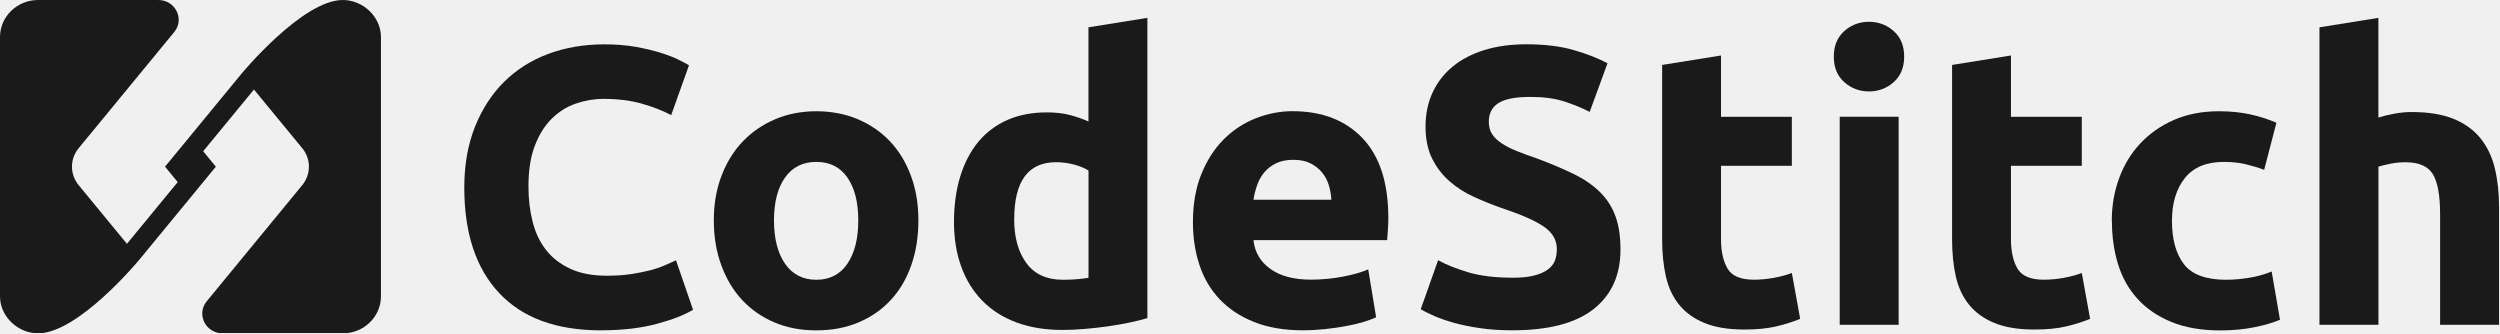
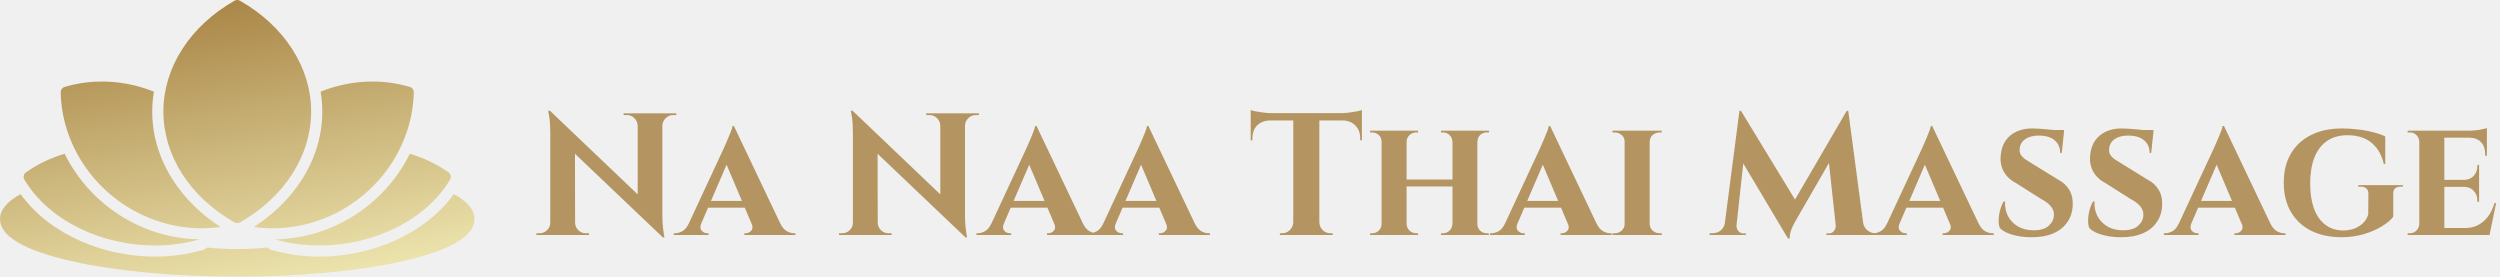
- <svg xmlns="http://www.w3.org/2000/svg" width="210" height="28" viewBox="0 0 210 28" fill="none">
-   <g clip-path="url(#clip0_0_383)">
-     <mask id="mask0_0_383" style="mask-type:luminance" maskUnits="userSpaceOnUse" x="0" y="0" width="210" height="28">
-       <path d="M210 0H0V28H210V0Z" fill="white" />
-     </mask>
-     <g mask="url(#mask0_0_383)">
-       <path d="M28.796 0C25.391 0 20.262 6.22 20.262 6.22L15.998 11.405L13.863 14L14.928 15.295L10.663 20.48L6.609 15.555C5.859 14.645 5.859 13.355 6.609 12.445L14.633 2.695C15.528 1.61 14.733 0 13.298 0H3.2C1.435 0 0 1.395 0 3.11V24.89C0 26.61 1.525 28 3.2 28C6.604 28 11.733 21.78 11.733 21.78L15.998 16.595L18.132 14L17.067 12.705L21.332 7.52L25.386 12.445C26.136 13.355 26.136 14.645 25.386 15.555L17.367 25.305C16.472 26.39 17.267 28 18.702 28H28.8C30.565 28 32 26.605 32 24.89V3.11C32 1.39 30.475 0 28.8 0H28.796Z" fill="#1A1A1A" />
-       <path d="M50.495 27.75C46.75 27.75 43.9 26.71 41.94 24.625C39.98 22.545 39 19.59 39 15.755C39 13.85 39.3 12.15 39.895 10.655C40.495 9.16 41.31 7.895 42.355 6.865C43.395 5.835 44.635 5.055 46.075 4.52C47.515 3.99 49.075 3.725 50.76 3.725C51.735 3.725 52.62 3.795 53.42 3.94C54.215 4.085 54.915 4.25 55.515 4.44C56.115 4.63 56.61 4.82 57.01 5.02C57.41 5.22 57.695 5.375 57.875 5.485L56.38 9.67C55.67 9.295 54.845 8.97 53.905 8.705C52.965 8.44 51.895 8.305 50.7 8.305C49.905 8.305 49.12 8.44 48.355 8.705C47.59 8.97 46.915 9.4 46.33 9.985C45.745 10.57 45.27 11.33 44.92 12.26C44.565 13.19 44.39 14.32 44.39 15.65C44.39 16.715 44.505 17.705 44.74 18.625C44.97 19.545 45.35 20.335 45.87 21C46.39 21.665 47.07 22.19 47.915 22.58C48.755 22.97 49.775 23.16 50.97 23.16C51.725 23.16 52.4 23.115 52.995 23.025C53.595 22.935 54.125 22.83 54.59 22.71C55.055 22.59 55.465 22.45 55.82 22.295C56.175 22.14 56.495 21.995 56.785 21.865L58.215 26.02C57.485 26.465 56.455 26.86 55.125 27.215C53.795 27.57 52.255 27.745 50.505 27.745L50.495 27.75Z" fill="#1A1A1A" />
-       <path d="M77.145 18.515C77.145 19.89 76.945 21.145 76.545 22.285C76.145 23.425 75.57 24.4 74.815 25.21C74.06 26.02 73.16 26.645 72.105 27.085C71.055 27.53 69.875 27.75 68.565 27.75C67.255 27.75 66.11 27.53 65.06 27.085C64.005 26.64 63.105 26.015 62.35 25.21C61.595 24.4 61.01 23.425 60.59 22.285C60.17 21.145 59.96 19.89 59.96 18.515C59.96 17.14 60.175 15.89 60.61 14.76C61.04 13.63 61.64 12.665 62.405 11.87C63.17 11.075 64.075 10.455 65.13 10.01C66.18 9.565 67.33 9.345 68.57 9.345C69.81 9.345 70.99 9.565 72.045 10.01C73.095 10.455 74 11.075 74.755 11.87C75.51 12.665 76.095 13.63 76.515 14.76C76.935 15.89 77.145 17.14 77.145 18.515ZM72.095 18.515C72.095 16.985 71.79 15.785 71.18 14.91C70.57 14.035 69.7 13.6 68.57 13.6C67.44 13.6 66.565 14.035 65.945 14.91C65.325 15.785 65.015 16.985 65.015 18.515C65.015 20.045 65.325 21.255 65.945 22.155C66.565 23.05 67.44 23.5 68.57 23.5C69.7 23.5 70.57 23.05 71.18 22.155C71.79 21.26 72.095 20.045 72.095 18.515Z" fill="#1A1A1A" />
-       <path d="M96.385 26.72C95.94 26.855 95.435 26.98 94.855 27.1C94.28 27.22 93.675 27.325 93.045 27.415C92.415 27.505 91.77 27.575 91.12 27.63C90.465 27.685 89.84 27.715 89.24 27.715C87.8 27.715 86.515 27.505 85.385 27.085C84.255 26.665 83.305 26.06 82.53 25.275C81.755 24.49 81.16 23.535 80.75 22.415C80.34 21.295 80.135 20.04 80.135 18.645C80.135 17.25 80.31 15.95 80.665 14.805C81.02 13.665 81.53 12.695 82.195 11.895C82.86 11.1 83.675 10.49 84.635 10.07C85.6 9.65 86.7 9.44 87.94 9.44C88.625 9.44 89.24 9.505 89.785 9.64C90.325 9.775 90.875 9.96 91.43 10.205V2.295L96.38 1.5V26.72H96.385ZM85.19 18.415C85.19 19.945 85.535 21.175 86.22 22.105C86.905 23.035 87.925 23.5 89.275 23.5C89.72 23.5 90.13 23.485 90.505 23.45C90.88 23.415 91.19 23.38 91.435 23.335V14.325C91.125 14.125 90.72 13.96 90.225 13.825C89.725 13.69 89.22 13.625 88.715 13.625C86.365 13.625 85.195 15.22 85.195 18.41L85.19 18.415Z" fill="#1A1A1A" />
-       <path d="M100.205 18.68C100.205 17.13 100.445 15.77 100.92 14.61C101.395 13.445 102.02 12.48 102.8 11.7C103.575 10.925 104.465 10.34 105.475 9.94C106.485 9.54 107.52 9.34 108.58 9.34C111.06 9.34 113.02 10.1 114.46 11.615C115.9 13.135 116.62 15.365 116.62 18.31C116.62 18.6 116.61 18.915 116.585 19.255C116.565 19.6 116.54 19.905 116.52 20.17H105.29C105.4 21.19 105.875 21.995 106.72 22.595C107.56 23.195 108.69 23.49 110.11 23.49C111.02 23.49 111.91 23.405 112.785 23.24C113.66 23.075 114.375 22.87 114.93 22.625L115.595 26.645C115.33 26.78 114.975 26.91 114.53 27.045C114.085 27.18 113.595 27.295 113.05 27.395C112.505 27.495 111.925 27.58 111.305 27.645C110.685 27.71 110.065 27.745 109.445 27.745C107.87 27.745 106.505 27.51 105.34 27.045C104.175 26.58 103.215 25.945 102.45 25.135C101.685 24.325 101.12 23.37 100.755 22.26C100.39 21.155 100.205 19.955 100.205 18.67V18.68ZM111.835 16.785C111.815 16.365 111.74 15.955 111.62 15.555C111.5 15.155 111.31 14.8 111.055 14.49C110.8 14.18 110.48 13.925 110.09 13.725C109.7 13.525 109.22 13.425 108.645 13.425C108.07 13.425 107.615 13.52 107.215 13.705C106.815 13.895 106.485 14.145 106.22 14.455C105.955 14.765 105.75 15.125 105.605 15.535C105.46 15.945 105.355 16.36 105.29 16.78H111.835V16.785Z" fill="#1A1A1A" />
-       <path d="M127.055 23.33C127.785 23.33 128.39 23.27 128.865 23.145C129.34 23.025 129.725 22.855 130.01 22.645C130.3 22.435 130.495 22.185 130.61 21.895C130.72 21.605 130.775 21.285 130.775 20.93C130.775 20.175 130.42 19.55 129.71 19.055C129 18.555 127.78 18.02 126.055 17.445C125.3 17.18 124.55 16.875 123.795 16.53C123.04 16.185 122.365 15.755 121.77 15.235C121.17 14.715 120.685 14.085 120.31 13.34C119.935 12.6 119.745 11.695 119.745 10.63C119.745 9.565 119.945 8.61 120.345 7.755C120.745 6.9 121.31 6.175 122.04 5.58C122.77 4.98 123.655 4.525 124.7 4.2C125.74 3.88 126.915 3.72 128.22 3.72C129.77 3.72 131.11 3.885 132.24 4.22C133.37 4.55 134.3 4.92 135.03 5.315L133.535 9.4C132.89 9.07 132.18 8.775 131.39 8.52C130.605 8.265 129.655 8.14 128.55 8.14C127.31 8.14 126.42 8.31 125.875 8.655C125.33 9 125.06 9.525 125.06 10.235C125.06 10.655 125.16 11.01 125.36 11.3C125.56 11.59 125.84 11.85 126.205 12.08C126.57 12.315 126.99 12.525 127.465 12.71C127.94 12.9 128.465 13.09 129.045 13.29C130.24 13.735 131.28 14.17 132.17 14.605C133.055 15.035 133.79 15.54 134.38 16.115C134.965 16.69 135.405 17.365 135.69 18.14C135.98 18.915 136.12 19.855 136.12 20.965C136.12 23.115 135.365 24.78 133.86 25.965C132.355 27.15 130.085 27.745 127.05 27.745C126.03 27.745 125.11 27.685 124.29 27.56C123.47 27.44 122.745 27.29 122.115 27.11C121.485 26.935 120.94 26.745 120.485 26.545C120.03 26.345 119.65 26.16 119.34 25.98L120.8 21.86C121.485 22.235 122.335 22.575 123.34 22.875C124.345 23.175 125.585 23.325 127.045 23.325L127.055 23.33Z" fill="#1A1A1A" />
-       <path d="M139.615 5.455L144.565 4.66V9.81H150.515V13.93H144.565V20.075C144.565 21.115 144.75 21.945 145.115 22.565C145.48 23.185 146.215 23.495 147.325 23.495C147.855 23.495 148.405 23.445 148.97 23.345C149.535 23.245 150.05 23.105 150.515 22.93L151.215 26.785C150.615 27.03 149.95 27.24 149.22 27.415C148.49 27.59 147.59 27.68 146.53 27.68C145.18 27.68 144.06 27.495 143.175 27.13C142.29 26.765 141.58 26.255 141.05 25.6C140.52 24.945 140.145 24.155 139.935 23.225C139.725 22.295 139.62 21.265 139.62 20.135V5.455H139.615Z" fill="#1A1A1A" />
-       <path d="M159.95 4.755C159.95 5.665 159.655 6.38 159.07 6.9C158.485 7.42 157.79 7.68 156.995 7.68C156.2 7.68 155.505 7.42 154.92 6.9C154.335 6.38 154.04 5.665 154.04 4.755C154.04 3.845 154.335 3.135 154.92 2.61C155.505 2.09 156.2 1.83 156.995 1.83C157.79 1.83 158.485 2.09 159.07 2.61C159.655 3.13 159.95 3.845 159.95 4.755ZM159.485 27.285H154.535V9.805H159.485V27.285Z" fill="#1A1A1A" />
-       <path d="M163.97 5.455L168.92 4.66V9.81H174.87V13.93H168.92V20.075C168.92 21.115 169.105 21.945 169.47 22.565C169.835 23.185 170.57 23.495 171.68 23.495C172.21 23.495 172.76 23.445 173.325 23.345C173.89 23.245 174.405 23.105 174.87 22.93L175.57 26.785C174.97 27.03 174.305 27.24 173.575 27.415C172.845 27.59 171.945 27.68 170.885 27.68C169.535 27.68 168.415 27.495 167.53 27.13C166.645 26.765 165.935 26.255 165.405 25.6C164.875 24.945 164.5 24.155 164.29 23.225C164.08 22.295 163.975 21.265 163.975 20.135V5.455H163.97Z" fill="#1A1A1A" />
-       <path d="M177.39 18.545C177.39 17.28 177.595 16.09 178.005 14.975C178.415 13.855 179.005 12.88 179.785 12.05C180.56 11.22 181.5 10.56 182.61 10.075C183.72 9.59 184.98 9.345 186.4 9.345C187.33 9.345 188.185 9.43 188.96 9.595C189.735 9.76 190.49 10 191.22 10.31L190.19 14.265C189.725 14.09 189.215 13.935 188.66 13.8C188.105 13.665 187.485 13.6 186.8 13.6C185.34 13.6 184.245 14.055 183.525 14.96C182.805 15.87 182.445 17.065 182.445 18.55C182.445 20.125 182.785 21.34 183.46 22.205C184.135 23.07 185.315 23.5 187 23.5C187.6 23.5 188.24 23.445 188.925 23.335C189.61 23.225 190.245 23.045 190.82 22.805L191.52 26.86C190.945 27.105 190.225 27.315 189.36 27.49C188.495 27.665 187.545 27.755 186.505 27.755C184.91 27.755 183.535 27.515 182.385 27.04C181.235 26.565 180.285 25.915 179.545 25.095C178.8 24.275 178.26 23.305 177.915 22.19C177.57 21.07 177.4 19.86 177.4 18.55L177.39 18.545Z" fill="#1A1A1A" />
-       <path d="M194.835 27.285V2.295L199.785 1.5V9.875C200.12 9.765 200.545 9.66 201.065 9.56C201.585 9.46 202.09 9.41 202.575 9.41C203.995 9.41 205.17 9.605 206.115 9.99C207.055 10.38 207.81 10.925 208.375 11.635C208.94 12.345 209.34 13.185 209.57 14.16C209.805 15.135 209.92 16.22 209.92 17.415V27.285H204.97V18.015C204.97 16.42 204.765 15.29 204.355 14.625C203.945 13.96 203.185 13.63 202.08 13.63C201.635 13.63 201.22 13.67 200.835 13.745C200.445 13.825 200.1 13.905 199.79 13.995V27.285H194.84H194.835Z" fill="#1A1A1A" />
-     </g>
-   </g>
+ <svg xmlns="http://www.w3.org/2000/svg" width="3596" height="398" viewBox="0 0 3596 398" fill="none">
+   <path d="M791 159.25L950.5 311.25L953.5 341.5L794 189.75L791 159.25ZM792.25 320.25V338H771.5V335.5C771.5 335.5 772.25 335.5 773.75 335.5C775.25 335.5 776.083 335.5 776.25 335.5C780.417 335.5 784 334 787 331C790 328 791.5 324.417 791.5 320.25H792.25ZM827.25 320.25C827.25 324.417 828.75 328 831.75 331C834.75 334 838.333 335.5 842.5 335.5C842.667 335.5 843.5 335.5 845 335.5C846.5 335.5 847.25 335.5 847.25 335.5V338H826.5V320.25H827.25ZM791 159.25L827 197.5L827.25 338H791.5V190.5C791.5 181.167 791 173.667 790 168C789 162.167 788.5 159.25 788.5 159.25H791ZM952.75 163V309.5C952.75 315.667 953 321.25 953.5 326.25C954 331.083 954.5 334.833 955 337.5C955.5 340.167 955.75 341.5 955.75 341.5H953.5L917.25 301V163H952.75ZM972.75 163V165.5C972.75 165.5 972 165.5 970.5 165.5C969 165.5 968.25 165.5 968.25 165.5C964.083 165.5 960.5 167 957.5 170C954.5 172.833 952.917 176.417 952.75 180.75H952V163H972.75ZM897 163H917.75V180.75H917.25C917.083 176.417 915.5 172.833 912.5 170C909.667 167 906.083 165.5 901.75 165.5C901.75 165.5 901 165.5 899.5 165.5C898 165.5 897.167 165.5 897 165.5V163ZM1055.66 181.25L1129.66 336.75H1087.41L1040.91 227L1055.66 181.25ZM1008.66 321.5C1006.83 326 1007.08 329.5 1009.41 332C1011.75 334.333 1014.33 335.5 1017.16 335.5H1019.16V338H969.164V335.5C969.164 335.5 969.497 335.5 970.164 335.5C970.831 335.5 971.164 335.5 971.164 335.5C974.497 335.5 977.997 334.5 981.664 332.5C985.331 330.333 988.331 326.667 990.664 321.5H1008.66ZM1055.66 181.25L1056.16 211.25L1001.91 337.25H983.414L1041.91 211.5C1042.25 210.5 1043 208.75 1044.16 206.25C1045.33 203.583 1046.58 200.667 1047.91 197.5C1049.25 194.167 1050.5 191.083 1051.66 188.25C1052.83 185.25 1053.5 182.917 1053.66 181.25H1055.66ZM1077.41 289V298.75H1013.66V289H1077.41ZM1081.16 321.5H1122.41C1124.91 326.667 1128 330.333 1131.66 332.5C1135.33 334.5 1138.83 335.5 1142.16 335.5C1142.16 335.5 1142.5 335.5 1143.16 335.5C1143.83 335.5 1144.16 335.5 1144.16 335.5V338H1070.66V335.5H1072.66C1075.5 335.5 1078.08 334.333 1080.41 332C1082.75 329.5 1083 326 1081.16 321.5ZM1226.3 159.25L1385.8 311.25L1388.8 341.5L1229.3 189.75L1226.3 159.25ZM1227.55 320.25V338H1206.8V335.5C1206.8 335.5 1207.55 335.5 1209.05 335.5C1210.55 335.5 1211.39 335.5 1211.55 335.5C1215.72 335.5 1219.3 334 1222.3 331C1225.3 328 1226.8 324.417 1226.8 320.25H1227.55ZM1262.55 320.25C1262.55 324.417 1264.05 328 1267.05 331C1270.05 334 1273.64 335.5 1277.8 335.5C1277.97 335.5 1278.8 335.5 1280.3 335.5C1281.8 335.5 1282.55 335.5 1282.55 335.5V338H1261.8V320.25H1262.55ZM1226.3 159.25L1262.3 197.5L1262.55 338H1226.8V190.5C1226.8 181.167 1226.3 173.667 1225.3 168C1224.3 162.167 1223.8 159.25 1223.8 159.25H1226.3ZM1388.05 163V309.5C1388.05 315.667 1388.3 321.25 1388.8 326.25C1389.3 331.083 1389.8 334.833 1390.3 337.5C1390.8 340.167 1391.05 341.5 1391.05 341.5H1388.8L1352.55 301V163H1388.05ZM1408.05 163V165.5C1408.05 165.5 1407.3 165.5 1405.8 165.5C1404.3 165.5 1403.55 165.5 1403.55 165.5C1399.39 165.5 1395.8 167 1392.8 170C1389.8 172.833 1388.22 176.417 1388.05 180.75H1387.3V163H1408.05ZM1332.3 163H1353.05V180.75H1352.55C1352.39 176.417 1350.8 172.833 1347.8 170C1344.97 167 1341.39 165.5 1337.05 165.5C1337.05 165.5 1336.3 165.5 1334.8 165.5C1333.3 165.5 1332.47 165.5 1332.3 165.5V163ZM1490.97 181.25L1564.97 336.75H1522.72L1476.22 227L1490.97 181.25ZM1443.97 321.5C1442.13 326 1442.38 329.5 1444.72 332C1447.05 334.333 1449.63 335.5 1452.47 335.5H1454.47V338H1404.47V335.5C1404.47 335.5 1404.8 335.5 1405.47 335.5C1406.13 335.5 1406.47 335.5 1406.47 335.5C1409.8 335.5 1413.3 334.5 1416.97 332.5C1420.63 330.333 1423.63 326.667 1425.97 321.5H1443.97ZM1490.97 181.25L1491.47 211.25L1437.22 337.25H1418.72L1477.22 211.5C1477.55 210.5 1478.3 208.75 1479.47 206.25C1480.63 203.583 1481.88 200.667 1483.22 197.5C1484.55 194.167 1485.8 191.083 1486.97 188.25C1488.13 185.25 1488.8 182.917 1488.97 181.25H1490.97ZM1512.72 289V298.75H1448.97V289H1512.72ZM1516.47 321.5H1557.72C1560.22 326.667 1563.3 330.333 1566.97 332.5C1570.63 334.5 1574.13 335.5 1577.47 335.5C1577.47 335.5 1577.8 335.5 1578.47 335.5C1579.13 335.5 1579.47 335.5 1579.47 335.5V338H1505.97V335.5H1507.97C1510.8 335.5 1513.38 334.333 1515.72 332C1518.05 329.5 1518.3 326 1516.47 321.5ZM1651.86 181.25L1725.86 336.75H1683.61L1637.11 227L1651.86 181.25ZM1604.86 321.5C1603.02 326 1603.27 329.5 1605.61 332C1607.94 334.333 1610.52 335.5 1613.36 335.5H1615.36V338H1565.36V335.5C1565.36 335.5 1565.69 335.5 1566.36 335.5C1567.02 335.5 1567.36 335.5 1567.36 335.5C1570.69 335.5 1574.19 334.5 1577.86 332.5C1581.52 330.333 1584.52 326.667 1586.86 321.5H1604.86ZM1651.86 181.25L1652.36 211.25L1598.11 337.25H1579.61L1638.11 211.5C1638.44 210.5 1639.19 208.75 1640.36 206.25C1641.52 203.583 1642.77 200.667 1644.11 197.5C1645.44 194.167 1646.69 191.083 1647.86 188.25C1649.02 185.25 1649.69 182.917 1649.86 181.25H1651.86ZM1673.61 289V298.75H1609.86V289H1673.61ZM1677.36 321.5H1718.61C1721.11 326.667 1724.19 330.333 1727.86 332.5C1731.52 334.5 1735.02 335.5 1738.36 335.5C1738.36 335.5 1738.69 335.5 1739.36 335.5C1740.02 335.5 1740.36 335.5 1740.36 335.5V338H1666.86V335.5H1668.86C1671.69 335.5 1674.27 334.333 1676.61 332C1678.94 329.5 1679.19 326 1677.36 321.5ZM1897.74 163.75V338H1860.24V163.75H1897.74ZM1958.99 162.75V173.25H1798.99V162.75H1958.99ZM1958.99 172.5V202L1956.49 201.75V199C1956.49 191.167 1954.16 185 1949.49 180.5C1944.99 175.833 1938.83 173.417 1930.99 173.25V172.5H1958.99ZM1958.99 158.25V165.5L1928.49 162.75C1932.16 162.75 1935.99 162.5 1939.99 162C1944.16 161.5 1947.99 160.917 1951.49 160.25C1954.99 159.583 1957.49 158.917 1958.99 158.25ZM1860.99 319.75V338H1840.99V335.5C1840.99 335.5 1841.49 335.5 1842.49 335.5C1843.66 335.5 1844.24 335.5 1844.24 335.5C1848.58 335.5 1852.24 334 1855.24 331C1858.41 327.833 1860.08 324.083 1860.24 319.75H1860.99ZM1896.99 319.75H1897.74C1897.91 324.083 1899.49 327.833 1902.49 331C1905.66 334 1909.41 335.5 1913.74 335.5C1913.74 335.5 1914.24 335.5 1915.24 335.5C1916.41 335.5 1916.99 335.5 1916.99 335.5V338H1896.99V319.75ZM1826.74 172.5V173.25C1819.08 173.417 1812.91 175.833 1808.24 180.5C1803.74 185 1801.49 191.167 1801.49 199V201.75L1798.99 202V172.5H1826.74ZM1798.99 158.25C1800.66 158.917 1803.16 159.583 1806.49 160.25C1809.99 160.917 1813.83 161.5 1817.99 162C1822.16 162.5 1825.99 162.75 1829.49 162.75L1798.99 165.5V158.25ZM2124.99 188V338H2089.24V188H2124.99ZM2023.24 188V338H1987.24V188H2023.24ZM2091.24 258.25V268.25H2020.99V258.25H2091.24ZM1987.99 322.25V338H1970.74V335.5C1970.74 335.5 1971.16 335.5 1971.99 335.5C1972.99 335.5 1973.58 335.5 1973.74 335.5C1977.41 335.5 1980.58 334.25 1983.24 331.75C1985.91 329.083 1987.24 325.917 1987.24 322.25H1987.99ZM2022.74 322.25H2023.24C2023.41 325.917 2024.83 329.083 2027.49 331.75C2030.16 334.25 2033.33 335.5 2036.99 335.5C2036.99 335.5 2037.41 335.5 2038.24 335.5C2039.24 335.5 2039.74 335.5 2039.74 335.5V338H2022.74V322.25ZM2022.74 203.75V188H2039.74V190.5C2039.74 190.5 2039.24 190.5 2038.24 190.5C2037.41 190.5 2036.99 190.5 2036.99 190.5C2033.33 190.5 2030.16 191.75 2027.49 194.25C2024.83 196.75 2023.41 199.917 2023.24 203.75H2022.74ZM1987.99 203.75H1987.24C1987.24 199.917 1985.91 196.75 1983.24 194.25C1980.58 191.75 1977.41 190.5 1973.74 190.5C1973.58 190.5 1972.99 190.5 1971.99 190.5C1971.16 190.5 1970.74 190.5 1970.74 190.5V188H1987.99V203.75ZM2089.74 322.25V338H2072.74V335.5C2072.74 335.5 2073.16 335.5 2073.99 335.5C2074.99 335.5 2075.49 335.5 2075.49 335.5C2079.16 335.5 2082.33 334.25 2084.99 331.75C2087.66 329.083 2088.99 325.917 2088.99 322.25H2089.74ZM2124.24 322.25H2124.99C2125.16 325.917 2126.49 329.083 2128.99 331.75C2131.66 334.25 2134.91 335.5 2138.74 335.5C2138.74 335.5 2139.16 335.5 2139.99 335.5C2140.99 335.5 2141.49 335.5 2141.49 335.5V338H2124.24V322.25ZM2124.49 203.75V188H2141.74V190.5C2141.74 190.5 2141.24 190.5 2140.24 190.5C2139.24 190.5 2138.74 190.5 2138.74 190.5C2134.91 190.5 2131.66 191.75 2128.99 194.25C2126.49 196.75 2125.24 199.917 2125.24 203.75H2124.49ZM2089.74 203.75H2088.99C2088.99 199.917 2087.66 196.75 2084.99 194.25C2082.33 191.75 2079.16 190.5 2075.49 190.5C2075.49 190.5 2074.99 190.5 2073.99 190.5C2073.16 190.5 2072.74 190.5 2072.74 190.5V188H2089.74V203.75ZM2229.74 181.25L2303.74 336.75H2261.49L2214.99 227L2229.74 181.25ZM2182.74 321.5C2180.9 326 2181.15 329.5 2183.49 332C2185.82 334.333 2188.4 335.5 2191.24 335.5H2193.24V338H2143.24V335.5C2143.24 335.5 2143.57 335.5 2144.24 335.5C2144.9 335.5 2145.24 335.5 2145.24 335.5C2148.57 335.5 2152.07 334.5 2155.74 332.5C2159.4 330.333 2162.4 326.667 2164.74 321.5H2182.74ZM2229.74 181.25L2230.24 211.25L2175.99 337.25H2157.49L2215.99 211.5C2216.32 210.5 2217.07 208.75 2218.24 206.25C2219.4 203.583 2220.65 200.667 2221.99 197.5C2223.32 194.167 2224.57 191.083 2225.74 188.25C2226.9 185.25 2227.57 182.917 2227.74 181.25H2229.74ZM2251.49 289V298.75H2187.74V289H2251.49ZM2255.24 321.5H2296.49C2298.99 326.667 2302.07 330.333 2305.74 332.5C2309.4 334.5 2312.9 335.5 2316.24 335.5C2316.24 335.5 2316.57 335.5 2317.24 335.5C2317.9 335.5 2318.24 335.5 2318.24 335.5V338H2244.74V335.5H2246.74C2249.57 335.5 2252.15 334.333 2254.49 332C2256.82 329.5 2257.07 326 2255.24 321.5ZM2372.88 188V338H2336.88V188H2372.88ZM2337.63 322.25V338H2319.38V335.5C2319.38 335.5 2319.88 335.5 2320.88 335.5C2321.88 335.5 2322.46 335.5 2322.63 335.5C2326.46 335.5 2329.79 334.25 2332.63 331.75C2335.46 329.083 2336.88 325.917 2336.88 322.25H2337.63ZM2372.38 322.25H2372.88C2373.04 325.917 2374.46 329.083 2377.13 331.75C2379.96 334.25 2383.38 335.5 2387.38 335.5C2387.38 335.5 2387.79 335.5 2388.63 335.5C2389.63 335.5 2390.21 335.5 2390.38 335.5V338H2372.38V322.25ZM2372.38 203.75V188H2390.38L2390.13 190.5C2390.13 190.5 2389.71 190.5 2388.88 190.5C2388.04 190.5 2387.54 190.5 2387.38 190.5C2383.38 190.5 2379.96 191.75 2377.13 194.25C2374.46 196.75 2373.04 199.917 2372.88 203.75H2372.38ZM2337.63 203.75H2336.88C2336.88 199.917 2335.46 196.75 2332.63 194.25C2329.79 191.75 2326.38 190.5 2322.38 190.5C2322.38 190.5 2321.88 190.5 2320.88 190.5C2319.88 190.5 2319.38 190.5 2319.38 190.5V188H2337.63V203.75ZM2656.27 159.5L2658.27 186.75L2584.02 315.5C2584.02 315.5 2583.18 317 2581.52 320C2579.85 322.833 2578.18 326.333 2576.52 330.5C2575.02 334.667 2574.27 338.833 2574.27 343H2571.77L2562.02 321.25L2656.27 159.5ZM2486.77 319.75V338H2459.02V335.5C2459.18 335.5 2459.93 335.5 2461.27 335.5C2462.43 335.5 2463.02 335.5 2463.02 335.5C2467.52 335.5 2471.52 334.167 2475.02 331.5C2478.52 328.667 2480.6 324.75 2481.27 319.75H2486.77ZM2497.77 323.75C2497.77 323.917 2497.77 324.083 2497.77 324.25C2497.77 324.417 2497.77 324.667 2497.77 325C2497.77 327.667 2498.68 330.167 2500.52 332.5C2502.52 334.667 2504.85 335.75 2507.52 335.75H2511.27V338H2496.02V323.75H2497.77ZM2502.02 159.5H2504.27L2513.02 184.5L2496.27 338H2478.77L2502.02 159.5ZM2504.27 159.5L2586.02 293.75L2571.77 343L2497.77 218.75L2504.27 159.5ZM2658.52 159.5L2682.27 338H2642.02L2629.52 223L2656.27 159.5H2658.52ZM2674.52 319.75H2679.77C2680.6 324.75 2682.77 328.667 2686.27 331.5C2689.77 334.167 2693.68 335.5 2698.02 335.5C2698.02 335.5 2698.68 335.5 2700.02 335.5C2701.35 335.5 2702.02 335.5 2702.02 335.5V338H2674.52V319.75ZM2640.52 323.75H2642.27V338H2627.02V335.75H2630.77C2633.6 335.75 2635.93 334.667 2637.77 332.5C2639.6 330.167 2640.52 327.667 2640.52 325C2640.52 324.667 2640.52 324.417 2640.52 324.25C2640.52 324.083 2640.52 323.917 2640.52 323.75ZM2779.3 181.25L2853.3 336.75H2811.05L2764.55 227L2779.3 181.25ZM2732.3 321.5C2730.46 326 2730.71 329.5 2733.05 332C2735.38 334.333 2737.96 335.5 2740.8 335.5H2742.8V338H2692.8V335.5C2692.8 335.5 2693.13 335.5 2693.8 335.5C2694.46 335.5 2694.8 335.5 2694.8 335.5C2698.13 335.5 2701.63 334.5 2705.3 332.5C2708.96 330.333 2711.96 326.667 2714.3 321.5H2732.3ZM2779.3 181.25L2779.8 211.25L2725.55 337.25H2707.05L2765.55 211.5C2765.88 210.5 2766.63 208.75 2767.8 206.25C2768.96 203.583 2770.21 200.667 2771.55 197.5C2772.88 194.167 2774.13 191.083 2775.3 188.25C2776.46 185.25 2777.13 182.917 2777.3 181.25H2779.3ZM2801.05 289V298.75H2737.3V289H2801.05ZM2804.8 321.5H2846.05C2848.55 326.667 2851.63 330.333 2855.3 332.5C2858.96 334.5 2862.46 335.5 2865.8 335.5C2865.8 335.5 2866.13 335.5 2866.8 335.5C2867.46 335.5 2867.8 335.5 2867.8 335.5V338H2794.3V335.5H2796.3C2799.13 335.5 2801.71 334.333 2804.05 332C2806.38 329.5 2806.63 326 2804.8 321.5ZM2922.87 184.75C2926.2 184.75 2930.2 184.917 2934.87 185.25C2939.7 185.583 2944.45 186 2949.12 186.5C2953.78 186.833 2957.87 187.333 2961.37 188C2965.03 188.5 2967.53 189 2968.87 189.5L2965.62 220H2963.37C2963.37 212.333 2960.7 206.25 2955.37 201.75C2950.03 197.25 2942.37 195 2932.37 195C2924.37 195 2917.87 196.75 2912.87 200.25C2908.03 203.75 2905.45 208.417 2905.12 214.25C2904.78 217.25 2905.28 220 2906.62 222.5C2908.12 224.833 2910.12 226.917 2912.62 228.75C2915.28 230.583 2918.2 232.417 2921.37 234.25L2960.62 258.5C2967.28 261.833 2972.53 266.667 2976.37 273C2980.2 279.333 2981.87 287 2981.37 296C2980.87 305.333 2978.12 313.417 2973.12 320.25C2968.28 327.083 2961.53 332.333 2952.87 336C2944.37 339.5 2934.28 341.25 2922.62 341.25C2915.45 341.25 2908.78 340.667 2902.62 339.5C2896.45 338.333 2891.12 336.75 2886.62 334.75C2882.28 332.75 2878.95 330.5 2876.62 328C2875.28 324.667 2874.7 320.667 2874.87 316C2875.03 311.167 2875.78 306.417 2877.12 301.75C2878.45 296.917 2880.12 292.917 2882.12 289.75H2884.12C2883.62 297.25 2884.95 304.167 2888.12 310.5C2891.45 316.833 2896.28 321.917 2902.62 325.75C2908.95 329.417 2916.53 331.25 2925.37 331.25C2935.03 331.25 2942.28 329 2947.12 324.5C2951.95 320 2954.37 314.75 2954.37 308.75C2954.37 304.25 2952.87 300.25 2949.87 296.75C2947.03 293.083 2942.28 289.5 2935.62 286L2900.12 263.5C2891.78 259.167 2885.7 253.417 2881.87 246.25C2878.2 239.083 2876.87 231.25 2877.87 222.75C2878.7 214.75 2881.03 207.917 2884.87 202.25C2888.87 196.583 2894.12 192.25 2900.62 189.25C2907.12 186.25 2914.53 184.75 2922.87 184.75ZM2968.87 187L2968.62 191.5H2941.87V187H2968.87ZM3051.53 184.75C3054.86 184.75 3058.86 184.917 3063.53 185.25C3068.36 185.583 3073.11 186 3077.78 186.5C3082.44 186.833 3086.53 187.333 3090.03 188C3093.69 188.5 3096.19 189 3097.53 189.5L3094.28 220H3092.03C3092.03 212.333 3089.36 206.25 3084.03 201.75C3078.69 197.25 3071.03 195 3061.03 195C3053.03 195 3046.53 196.75 3041.53 200.25C3036.69 203.75 3034.11 208.417 3033.78 214.25C3033.44 217.25 3033.94 220 3035.28 222.5C3036.78 224.833 3038.78 226.917 3041.28 228.75C3043.94 230.583 3046.86 232.417 3050.03 234.25L3089.28 258.5C3095.94 261.833 3101.19 266.667 3105.03 273C3108.86 279.333 3110.53 287 3110.03 296C3109.53 305.333 3106.78 313.417 3101.78 320.25C3096.94 327.083 3090.19 332.333 3081.53 336C3073.03 339.5 3062.94 341.25 3051.28 341.25C3044.11 341.25 3037.44 340.667 3031.28 339.5C3025.11 338.333 3019.78 336.75 3015.28 334.75C3010.94 332.75 3007.61 330.5 3005.28 328C3003.94 324.667 3003.36 320.667 3003.53 316C3003.69 311.167 3004.44 306.417 3005.78 301.75C3007.11 296.917 3008.78 292.917 3010.78 289.75H3012.78C3012.28 297.25 3013.61 304.167 3016.78 310.5C3020.11 316.833 3024.94 321.917 3031.28 325.75C3037.61 329.417 3045.19 331.25 3054.03 331.25C3063.69 331.25 3070.94 329 3075.78 324.5C3080.61 320 3083.03 314.75 3083.03 308.75C3083.03 304.25 3081.53 300.25 3078.53 296.75C3075.69 293.083 3070.94 289.5 3064.28 286L3028.78 263.5C3020.44 259.167 3014.36 253.417 3010.53 246.25C3006.86 239.083 3005.53 231.25 3006.53 222.75C3007.36 214.75 3009.69 207.917 3013.53 202.25C3017.53 196.583 3022.78 192.25 3029.28 189.25C3035.78 186.25 3043.19 184.75 3051.53 184.75ZM3097.53 187L3097.28 191.5H3070.53V187H3097.53ZM3198.97 181.25L3272.97 336.75H3230.72L3184.22 227L3198.97 181.25ZM3151.97 321.5C3150.14 326 3150.39 329.5 3152.72 332C3155.06 334.333 3157.64 335.5 3160.47 335.5H3162.47V338H3112.47V335.5C3112.47 335.5 3112.81 335.5 3113.47 335.5C3114.14 335.5 3114.47 335.5 3114.47 335.5C3117.81 335.5 3121.31 334.5 3124.97 332.5C3128.64 330.333 3131.64 326.667 3133.97 321.5H3151.97ZM3198.97 181.25L3199.47 211.25L3145.22 337.25H3126.72L3185.22 211.5C3185.56 210.5 3186.31 208.75 3187.47 206.25C3188.64 203.583 3189.89 200.667 3191.22 197.5C3192.56 194.167 3193.81 191.083 3194.97 188.25C3196.14 185.25 3196.81 182.917 3196.97 181.25H3198.97ZM3220.72 289V298.75H3156.97V289H3220.72ZM3224.47 321.5H3265.72C3268.22 326.667 3271.31 330.333 3274.97 332.5C3278.64 334.5 3282.14 335.5 3285.47 335.5C3285.47 335.5 3285.81 335.5 3286.47 335.5C3287.14 335.5 3287.47 335.5 3287.47 335.5V338H3213.97V335.5H3215.97C3218.81 335.5 3221.39 334.333 3223.72 332C3226.06 329.5 3226.31 326 3224.47 321.5ZM3368.95 184.75C3376.62 184.75 3384.28 185.25 3391.95 186.25C3399.78 187.083 3407.03 188.417 3413.7 190.25C3420.53 191.917 3426.28 193.917 3430.95 196.25V236H3428.95C3426.28 225.333 3422.28 217 3416.95 211C3411.78 205 3405.78 200.75 3398.95 198.25C3392.12 195.75 3384.7 194.5 3376.7 194.5C3365.03 194.5 3355.2 197.25 3347.2 202.75C3339.2 208.25 3333.12 216.25 3328.95 226.75C3324.95 237.083 3322.95 249.583 3322.95 264.25C3322.95 278.083 3324.78 290 3328.45 300C3332.12 310 3337.53 317.75 3344.7 323.25C3351.87 328.75 3360.53 331.5 3370.7 331.5C3376.03 331.5 3381.12 330.667 3385.95 329C3390.78 327.167 3395.03 324.583 3398.7 321.25C3402.37 317.75 3404.95 313.5 3406.45 308.5L3406.7 278.5C3406.7 275.167 3405.7 272.667 3403.7 271C3401.87 269.333 3399.2 268.5 3395.7 268.5H3392.2V266.25H3456.45V268.5H3453.2C3445.87 268.5 3442.28 271.833 3442.45 278.5V311.75C3438.95 316.417 3433.53 321 3426.2 325.5C3418.87 330 3410.2 333.75 3400.2 336.75C3390.2 339.75 3379.28 341.25 3367.45 341.25C3350.78 341.083 3336.28 337.917 3323.95 331.75C3311.62 325.417 3302.03 316.417 3295.2 304.75C3288.37 293.083 3284.95 279.083 3284.95 262.75C3284.95 246.417 3288.37 232.5 3295.2 221C3302.03 209.333 3311.7 200.417 3324.2 194.25C3336.7 187.917 3351.62 184.75 3368.95 184.75ZM3515.92 188V338H3479.92V188H3515.92ZM3574.42 328L3580.17 338H3515.42V328H3574.42ZM3565.92 258.75V268.75H3515.42V258.75H3565.92ZM3577.17 188V198H3515.42V188H3577.17ZM3590.42 292L3580.92 338H3537.67L3545.42 328C3552.59 328 3558.92 326.583 3564.42 323.75C3570.09 320.75 3574.92 316.583 3578.92 311.25C3582.92 305.75 3586.01 299.333 3588.17 292H3590.42ZM3565.92 268.25V290.25H3563.42V288.25C3563.42 282.75 3561.67 278.167 3558.17 274.5C3554.84 270.833 3550.26 268.917 3544.42 268.75V268.25H3565.92ZM3565.92 237.25V259.25H3544.42V258.75C3550.26 258.583 3554.84 256.667 3558.17 253C3561.67 249.167 3563.42 244.5 3563.42 239V237.25H3565.92ZM3577.17 197.5V224H3574.67V221.75C3574.67 214.417 3572.67 208.667 3568.67 204.5C3564.84 200.333 3559.26 198.167 3551.92 198V197.5H3577.17ZM3577.17 184.25V190.25L3550.92 188C3555.76 188 3560.84 187.583 3566.17 186.75C3571.51 185.75 3575.17 184.917 3577.17 184.25ZM3480.42 322.25L3481.67 338H3463.17V335.5C3463.17 335.5 3463.67 335.5 3464.67 335.5C3465.67 335.5 3466.26 335.5 3466.42 335.5C3470.09 335.5 3473.17 334.25 3475.67 331.75C3478.34 329.083 3479.76 325.917 3479.92 322.25H3480.42ZM3480.42 203.75H3479.92C3479.76 199.917 3478.34 196.75 3475.67 194.25C3473.17 191.75 3470.09 190.5 3466.42 190.5C3466.26 190.5 3465.67 190.5 3464.67 190.5C3463.67 190.5 3463.17 190.5 3463.17 190.5V188H3481.67L3480.42 203.75Z" fill="#B49561" />
+   <path fill-rule="evenodd" clip-rule="evenodd" d="M341.28 320.952C339.84 320.952 338.496 320.664 337.248 319.896C273.216 283.416 235.008 223.8 235.008 160.44C235.008 97.176 273.216 37.56 337.248 1.08C339.744 -0.36 342.72 -0.36 345.216 1.08C409.248 37.56 447.552 97.176 447.552 160.44C447.552 223.8 409.248 283.416 345.216 319.896C343.968 320.664 342.624 320.952 341.28 320.952ZM341.28 397.944C251.616 397.944 167.328 390.072 103.872 375.864C34.944 360.312 0 339.864 0 315.096C0 301.944 9.984 289.944 29.664 279.288C72.672 338.712 150.912 369.144 222.624 369.144C245.856 369.144 269.088 366.072 291.456 359.64C293.952 358.968 296.064 357.72 297.888 356.088C325.344 358.968 357.12 358.968 384.576 356.088C386.4 357.72 388.608 358.968 391.008 359.64C413.376 366.072 436.608 369.144 459.84 369.144C531.552 369.144 609.888 338.616 652.8 279.288C672.48 289.944 682.464 301.944 682.464 315.096C682.464 339.864 647.52 360.312 578.592 375.864C515.136 390.072 430.848 397.944 341.28 397.944ZM459.84 353.112C437.568 353.112 415.872 350.136 395.424 344.28C477.792 343.128 553.344 294.552 589.536 221.112C610.08 227.352 628.896 236.376 645.12 247.896C648.48 250.296 649.536 254.904 647.328 258.456C611.52 318.36 535.008 353.112 459.84 353.112ZM222.624 353.112C147.456 353.112 70.944 318.36 35.136 258.552C33.024 254.904 33.984 250.296 37.344 247.896C53.568 236.376 72.48 227.352 92.928 221.112C129.216 294.552 204.672 343.128 287.04 344.28C266.592 350.136 244.896 353.112 222.624 353.112ZM392.448 328.344C383.424 328.344 374.304 327.672 365.376 326.424C431.424 283.608 474.432 211.8 461.184 131.832C502.368 115.32 547.776 112.632 589.44 125.016C592.896 125.976 595.296 129.24 595.2 132.792C594.048 193.176 563.136 251.448 512.448 288.6C477.024 314.616 434.592 328.344 392.448 328.344ZM290.016 328.344C247.872 328.344 205.536 314.616 170.016 288.6C119.328 251.448 88.416 193.176 87.264 132.792C87.264 129.24 89.568 125.976 93.024 125.016C134.688 112.632 180.192 115.32 221.376 131.832C208.128 211.8 251.04 283.608 317.184 326.424C308.16 327.672 299.136 328.344 290.016 328.344Z" fill="url(#paint0_linear_99_93)" />
  <defs>
-     <clipPath id="clip0_0_383">
-       <rect width="210" height="28" fill="white" />
-     </clipPath>
+     <linearGradient id="paint0_linear_99_93" x1="298.675" y1="-50.871" x2="383.799" y2="448.849" gradientUnits="userSpaceOnUse">
+       <stop stop-color="#A17A3A" />
+       <stop offset="1" stop-color="#F2ECB6" />
+     </linearGradient>
  </defs>
</svg>
